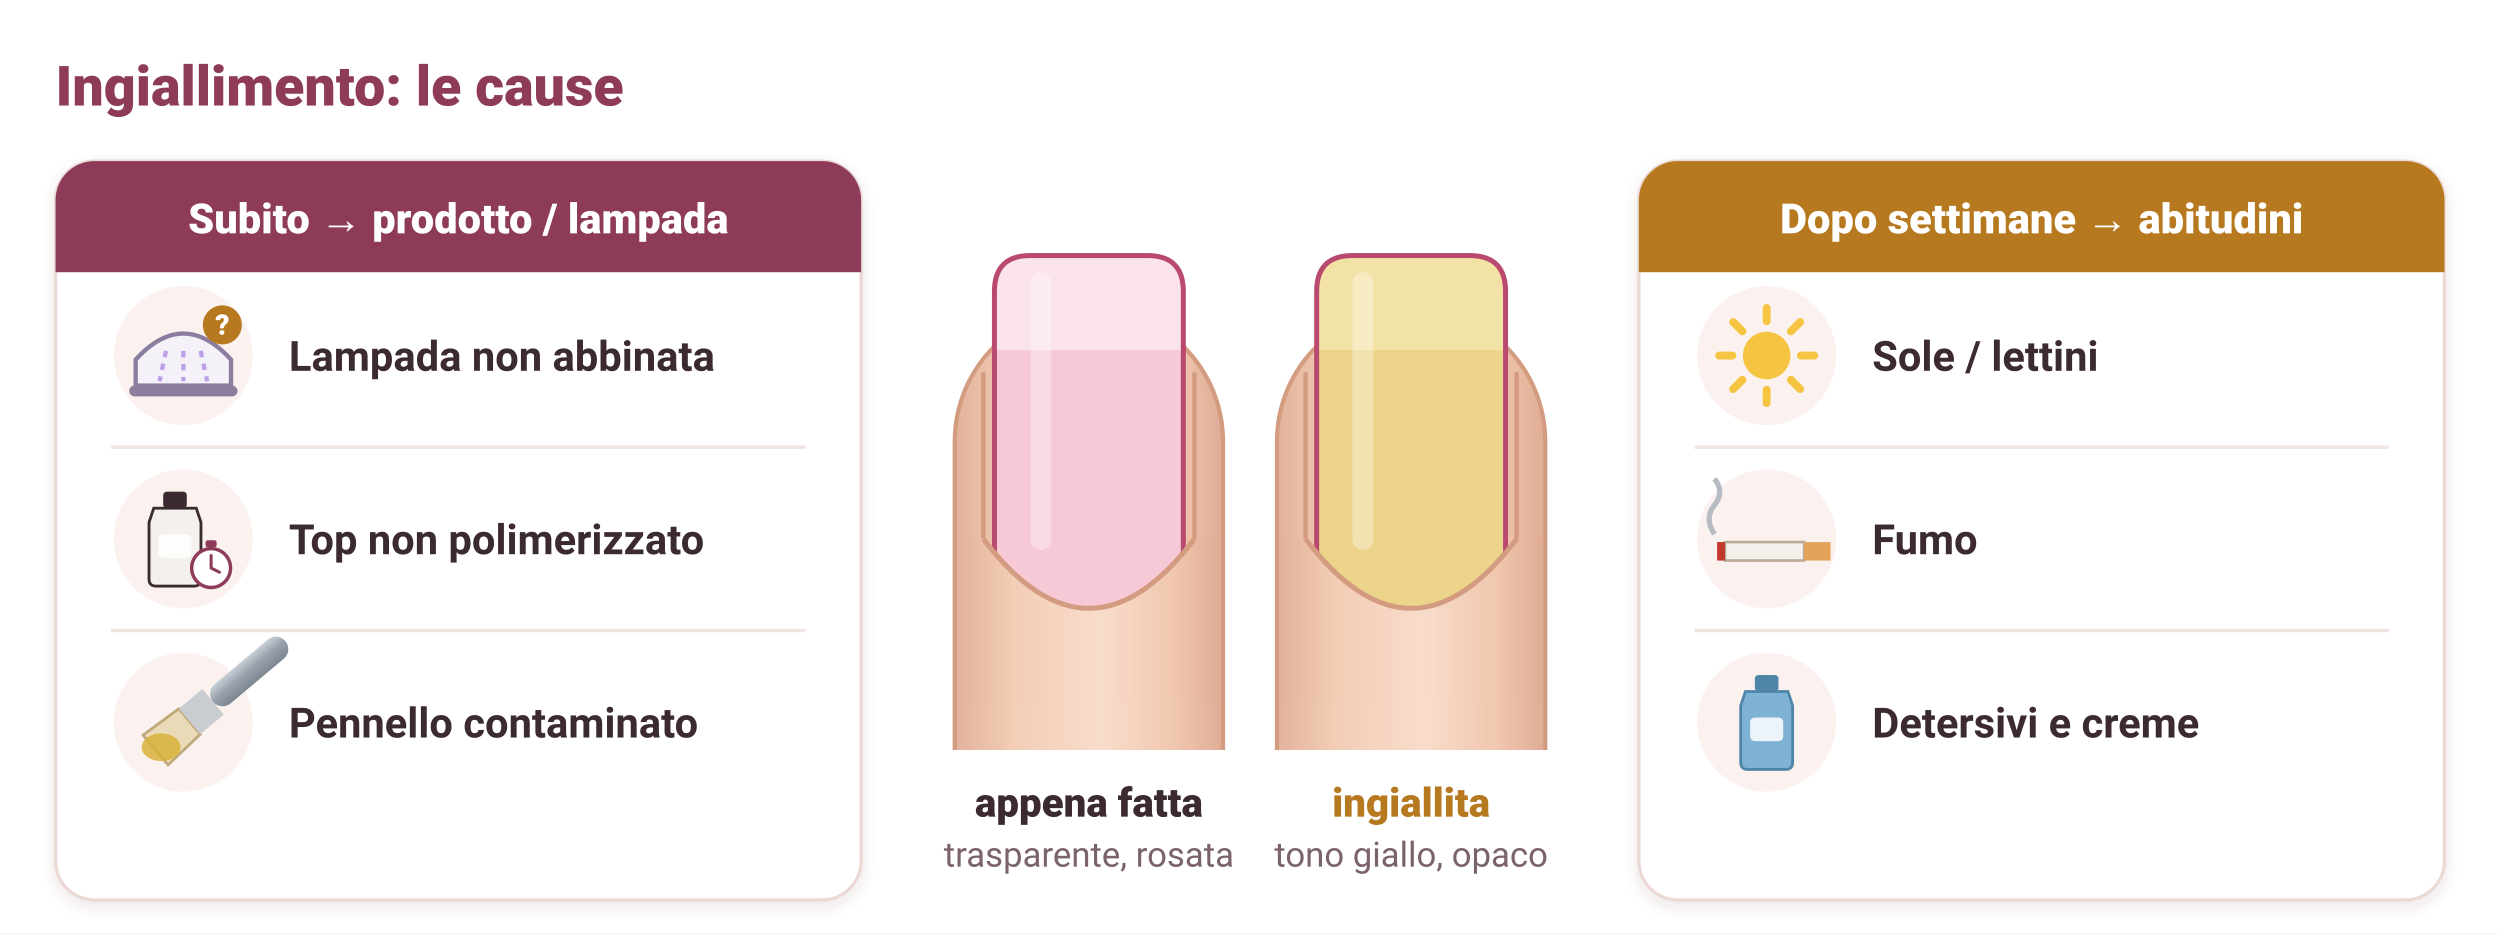
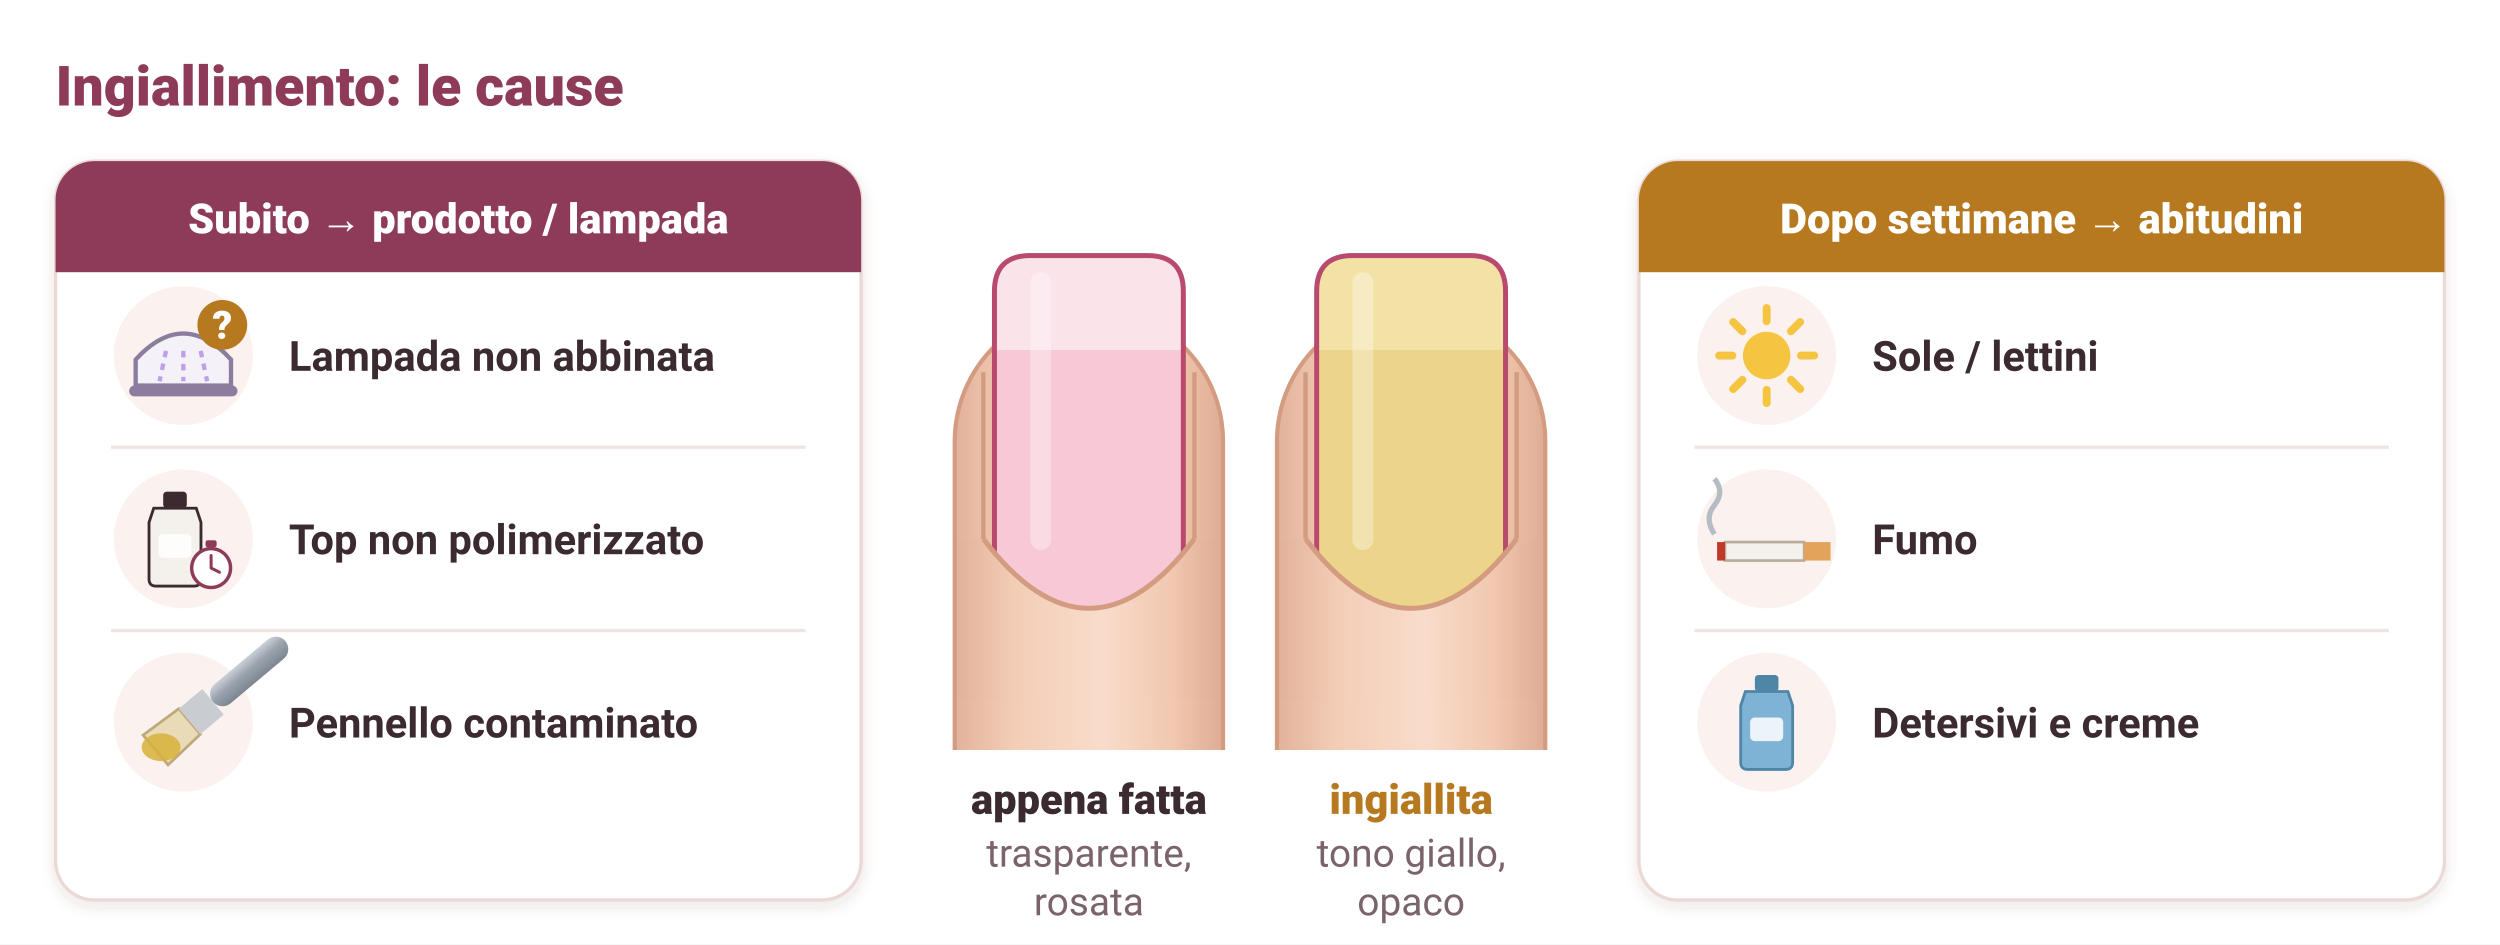
- <svg xmlns="http://www.w3.org/2000/svg" viewBox="0 0 900 336" width="900" height="336" font-family="system-ui, -apple-system, 'Segoe UI', Roboto, Arial, sans-serif" role="img">
+ <svg xmlns="http://www.w3.org/2000/svg" viewBox="0 0 900 340" width="900" height="340" font-family="system-ui, -apple-system, 'Segoe UI', Roboto, Arial, sans-serif" role="img">
  <rect width="100%" height="100%" fill="#ffffff" />
  <defs>
    <linearGradient id="nxSkin" x1="0" y1="0" x2="1" y2="0">
      <stop offset="0" stop-color="#e2b29b" />
      <stop offset=".22" stop-color="#f3cdb6" />
      <stop offset=".55" stop-color="#f8dccb" />
      <stop offset=".82" stop-color="#f1c7af" />
      <stop offset="1" stop-color="#dfac94" />
    </linearGradient>
    <linearGradient id="nxMetal" x1="0" y1="0" x2="0" y2="1">
      <stop offset="0" stop-color="#c9d0d7" />
      <stop offset=".45" stop-color="#9aa3ad" />
      <stop offset="1" stop-color="#7c8691" />
    </linearGradient>
  </defs>
  <defs>
    <marker id="ar" viewBox="0 0 10 10" refX="8" refY="5" markerWidth="7" markerHeight="7" orient="auto-start-reverse">
      <path d="M0,0 L10,5 L0,10 z" fill="#8e3b5a" />
    </marker>
    <marker id="arw" viewBox="0 0 10 10" refX="8" refY="5" markerWidth="7" markerHeight="7" orient="auto-start-reverse">
      <path d="M0,0 L10,5 L0,10 z" fill="#7a6369" />
    </marker>
    <marker id="ag" viewBox="0 0 10 10" refX="8" refY="5" markerWidth="7" markerHeight="7" orient="auto-start-reverse">
      <path d="M0,0 L10,5 L0,10 z" fill="#555555" />
    </marker>
    <marker id="are" viewBox="0 0 10 10" refX="8" refY="5" markerWidth="7" markerHeight="7" orient="auto-start-reverse">
      <path d="M0,0 L10,5 L0,10 z" fill="#c0392b" />
    </marker>
    <marker id="aro" viewBox="0 0 10 10" refX="8" refY="5" markerWidth="7" markerHeight="7" orient="auto-start-reverse">
      <path d="M0,0 L10,5 L0,10 z" fill="#2f8a5b" />
    </marker>
    <marker id="arwn" viewBox="0 0 10 10" refX="8" refY="5" markerWidth="7" markerHeight="7" orient="auto-start-reverse">
      <path d="M0,0 L10,5 L0,10 z" fill="#b7791f" />
    </marker>
    <marker id="arv" viewBox="0 0 10 10" refX="8" refY="5" markerWidth="7" markerHeight="7" orient="auto-start-reverse">
      <path d="M0,0 L10,5 L0,10 z" fill="#9a6be0" />
    </marker>
    <filter id="cSh" x="-10%" y="-10%" width="120%" height="130%">
      <feDropShadow dx="0" dy="2" stdDeviation="2.5" flood-color="#5a2a3a" flood-opacity=".12" />
    </filter>
  </defs>
  <text x="20.0" y="38.0" font-size="20" text-anchor="start" font-weight="800" fill="#8e3b5a">Ingiallimento: le cause</text>
  <rect x="20.0" y="58.0" width="290.0" height="266.0" rx="14" fill="#fff" stroke="#ead9d4" stroke-width="1.2" filter="url(#cSh)" />
  <clipPath id="cc120">
    <rect x="20.0" y="58.0" width="290.0" height="266.0" rx="14" />
  </clipPath>
  <rect x="20.0" y="58.0" width="290.0" height="40.0" fill="#8e3b5a" clip-path="url(#cc120)" />
  <text x="165.0" y="84.0" font-size="15" text-anchor="middle" font-weight="800" fill="#fff">Subito → prodotto / lampada</text>
  <circle cx="66" cy="128" r="25" fill="#fbf1ee" />
  <g transform="translate(66.0,131.0) scale(0.780)">
    <path d="M-22,10 L-22,-2 Q0,-26 22,-2 L22,10 Z" fill="#f4f1f8" stroke="#8a7d9e" stroke-width="2" />
    <rect x="-25" y="10" width="50" height="5" rx="2.5" fill="#8a7d9e" />
    <line x1="-8" y1="-6" x2="-11" y2="8" stroke="#9a6be0" stroke-width="2" opacity=".6" stroke-dasharray="3 3" />
    <line x1="0" y1="-6" x2="0" y2="8" stroke="#9a6be0" stroke-width="2" opacity=".6" stroke-dasharray="3 3" />
    <line x1="8" y1="-6" x2="11" y2="8" stroke="#9a6be0" stroke-width="2" opacity=".6" stroke-dasharray="3 3" />
-     <circle cx="18" cy="-18" r="9" fill="#b7791f" />
-     <text x="18.0" y="-13.5" font-size="13" text-anchor="middle" font-weight="900" fill="#fff">?</text>
+     <circle cx="18" cy="-18" r="11.5" fill="#b7791f" />
+     <text x="18.0" y="-11.6" font-size="18" text-anchor="middle" font-weight="900" fill="#fff">?</text>
  </g>
  <text x="104.0" y="133.5" font-size="15" text-anchor="start" font-weight="700" fill="#3b2a30">Lampada non abbinata</text>
  <line x1="40" y1="161" x2="290" y2="161" stroke="#f0e4e1" stroke-width="1.2" />
  <circle cx="66" cy="194" r="25" fill="#fbf1ee" />
  <g transform="translate(63.0,194.0) scale(0.850)">
    <rect x="-5" y="-20" width="10" height="7" rx="1.5" fill="#3b2a30" />
    <path d="M-9,-13 L9,-13 L11,-7 L11,17 Q11,20 8,20 L-8,20 Q-11,20 -11,17 L-11,-7 Z" fill="#f4f1ec" stroke="#3b2a30" stroke-width="1.2" />
    <rect x="-7" y="-2" width="14" height="10" rx="2" fill="#fff" opacity=".85" />
  </g>
  <g transform="translate(76.0,203.0) scale(0.500)">
    <circle cx="0" cy="3" r="14" fill="#fff" stroke="#8e3b5a" stroke-width="2.5" />
    <rect x="-4" y="-17" width="8" height="5" rx="1.5" fill="#8e3b5a" />
    <path d="M0,3 L0,-6 M0,3 L6,6" stroke="#8e3b5a" stroke-width="2.2" stroke-linecap="round" />
  </g>
  <text x="104.0" y="199.5" font-size="15" text-anchor="start" font-weight="700" fill="#3b2a30">Top non polimerizzato</text>
  <line x1="40" y1="227" x2="290" y2="227" stroke="#f0e4e1" stroke-width="1.2" />
  <circle cx="66" cy="260" r="25" fill="#fbf1ee" />
  <g transform="translate(70.0,260.0) scale(1.000)">
    <g transform="translate(-14.0,10.0) rotate(-40.0)">
      <path d="M0,-7 L16,-6 L16,6 L0,7 Z" fill="#eadbb8" stroke="#bfa979" />
      <rect x="16" y="-6" width="11" height="12" fill="#c9ccd1" />
      <rect x="27" y="-4.5" width="34" height="9" rx="4.5" fill="url(#nxMetal)" />
    </g>
    <ellipse cx="-12" cy="9" rx="7" ry="5" fill="#d8b23a" opacity=".85" />
  </g>
  <text x="104.0" y="265.5" font-size="15" text-anchor="start" font-weight="700" fill="#3b2a30">Pennello contaminato</text>
  <rect x="590.0" y="58.0" width="290.0" height="266.0" rx="14" fill="#fff" stroke="#ead9d4" stroke-width="1.2" filter="url(#cSh)" />
  <clipPath id="cc121">
    <rect x="590.0" y="58.0" width="290.0" height="266.0" rx="14" />
  </clipPath>
  <rect x="590.0" y="58.0" width="290.0" height="40.0" fill="#b7791f" clip-path="url(#cc121)" />
  <text x="735.0" y="84.0" font-size="15" text-anchor="middle" font-weight="800" fill="#fff">Dopo settimane → abitudini</text>
  <circle cx="636" cy="128" r="25" fill="#fbf1ee" />
  <g transform="translate(636.0,128.0) scale(0.950)">
    <circle cx="0" cy="0" r="9" fill="#f5c542" />
    <line x1="13.0" y1="0.0" x2="18.0" y2="0.0" stroke="#f5c542" stroke-width="3" stroke-linecap="round" />
    <line x1="9.2" y1="9.2" x2="12.7" y2="12.7" stroke="#f5c542" stroke-width="3" stroke-linecap="round" />
    <line x1="0.0" y1="13.0" x2="0.0" y2="18.0" stroke="#f5c542" stroke-width="3" stroke-linecap="round" />
    <line x1="-9.2" y1="9.2" x2="-12.7" y2="12.7" stroke="#f5c542" stroke-width="3" stroke-linecap="round" />
    <line x1="-13.0" y1="0.0" x2="-18.0" y2="0.0" stroke="#f5c542" stroke-width="3" stroke-linecap="round" />
    <line x1="-9.2" y1="-9.2" x2="-12.7" y2="-12.7" stroke="#f5c542" stroke-width="3" stroke-linecap="round" />
    <line x1="-0.0" y1="-13.0" x2="-0.0" y2="-18.0" stroke="#f5c542" stroke-width="3" stroke-linecap="round" />
    <line x1="9.2" y1="-9.2" x2="12.7" y2="-12.7" stroke="#f5c542" stroke-width="3" stroke-linecap="round" />
  </g>
  <text x="674.0" y="133.5" font-size="15" text-anchor="start" font-weight="700" fill="#3b2a30">Sole / lettini</text>
  <line x1="610" y1="161" x2="860" y2="161" stroke="#f0e4e1" stroke-width="1.2" />
  <circle cx="636" cy="194" r="25" fill="#fbf1ee" />
  <g transform="translate(640.0,198.0) scale(0.950)">
    <rect x="-20" y="-3" width="30" height="7" fill="#f4f1ec" stroke="#b9ab98" />
    <rect x="10" y="-3" width="10" height="7" fill="#e3a35a" />
    <rect x="-23" y="-3" width="3" height="7" fill="#c0392b" />
    <path d="M-24,-6 q-4,-6 0,-11 q4,-5 0,-10" stroke="#b5bcc4" stroke-width="2" fill="none" />
  </g>
  <text x="674.0" y="199.5" font-size="15" text-anchor="start" font-weight="700" fill="#3b2a30">Fumo</text>
  <line x1="610" y1="227" x2="860" y2="227" stroke="#f0e4e1" stroke-width="1.2" />
  <circle cx="636" cy="260" r="25" fill="#fbf1ee" />
  <g transform="translate(636.0,260.0) scale(0.850)">
    <rect x="-5" y="-20" width="10" height="7" rx="1.5" fill="#4f86a8" />
    <path d="M-9,-13 L9,-13 L11,-7 L11,17 Q11,20 8,20 L-8,20 Q-11,20 -11,17 L-11,-7 Z" fill="#7fb3d5" stroke="#4f86a8" stroke-width="1.2" />
    <rect x="-7" y="-2" width="14" height="10" rx="2" fill="#fff" opacity=".85" />
  </g>
  <text x="674.0" y="265.5" font-size="15" text-anchor="start" font-weight="700" fill="#3b2a30">Detersivi e creme</text>
  <clipPath id="yc123">
    <rect x="337" y="70" width="110" height="200" />
  </clipPath>
  <g clip-path="url(#yc123)">
    <path d="M343.7,278.0 L343.7,159.0 A48.3,48.3 0 0 1 440.3,159.0 L440.3,278.0 Z" fill="url(#nxSkin)" stroke="#d39c80" stroke-width="1.5" />
    <defs>
      <clipPath id="c122">
        <path d="M358.0,228.0 L426.0,228.0 L426.0,126.0 L426.0,104.9 Q426.0,92.0 413.1,92.0 L370.9,92.0 Q358.0,92.0 358.0,104.9 L358.0,126.0 Z" />
      </clipPath>
    </defs>
    <path d="M358.0,228.0 L426.0,228.0 L426.0,126.0 L426.0,104.9 Q426.0,92.0 413.1,92.0 L370.9,92.0 Q358.0,92.0 358.0,104.9 L358.0,126.0 Z" fill="#f7c9d6" />
    <path d="M352.0,126.0 Q392.0,126.0 432.0,126.0 L432.0,32.0 L352.0,32.0 Z" fill="#fbe3ea" clip-path="url(#c122)" />
    <rect x="370.9" y="98.0" width="7.5" height="100.0" rx="3.7" fill="#fff" opacity=".32" clip-path="url(#c122)" />
    <path d="M358.0,228.0 L426.0,228.0 L426.0,126.0 L426.0,104.9 Q426.0,92.0 413.1,92.0 L370.9,92.0 Q358.0,92.0 358.0,104.9 L358.0,126.0 Z" fill="none" stroke="#b9496f" stroke-width="1.8" />
    <path d="M344.7,194.0 L354.0,194.0 Q392.0,244.0 430.0,194.0 L439.3,194.0 L439.3,252.0 L344.7,252.0 Z" fill="url(#nxSkin)" />
    <path d="M354.0,194.0 Q392.0,244.0 430.0,194.0" fill="none" stroke="#d39c80" stroke-width="1.8" />
    <path d="M354.0,194.0 L354.0,134.0" stroke="#d39c80" stroke-width="1.6" />
    <path d="M430.0,194.0 L430.0,134.0" stroke="#d39c80" stroke-width="1.6" />
  </g>
-   <text x="392.0" y="294.0" font-size="14.5" text-anchor="middle" font-weight="800" fill="#3b2a30">appena fatta</text>
-   <text x="392.0" y="312.0" font-size="12.5" text-anchor="middle" font-weight="400" fill="#7a6369">trasparente, rosata</text>
+   <text x="392.0" y="293.0" font-size="15" text-anchor="middle" font-weight="800" fill="#3b2a30">appena fatta</text>
+   <text x="392.0" y="312.0" font-size="14" text-anchor="middle" font-weight="400" fill="#7a6369">trasparente,</text>
+   <text x="392.0" y="329.5" font-size="14" text-anchor="middle" font-weight="400" fill="#7a6369">rosata</text>
  <clipPath id="yc125">
    <rect x="453" y="70" width="110" height="200" />
  </clipPath>
  <g clip-path="url(#yc125)">
    <path d="M459.7,278.0 L459.7,159.0 A48.3,48.3 0 0 1 556.3,159.0 L556.3,278.0 Z" fill="url(#nxSkin)" stroke="#d39c80" stroke-width="1.5" />
    <defs>
      <clipPath id="c124">
        <path d="M474.0,228.0 L542.0,228.0 L542.0,126.0 L542.0,104.9 Q542.0,92.0 529.1,92.0 L486.9,92.0 Q474.0,92.0 474.0,104.9 L474.0,126.0 Z" />
      </clipPath>
    </defs>
    <path d="M474.0,228.0 L542.0,228.0 L542.0,126.0 L542.0,104.9 Q542.0,92.0 529.1,92.0 L486.9,92.0 Q474.0,92.0 474.0,104.9 L474.0,126.0 Z" fill="#ecd58a" />
    <path d="M468.0,126.0 Q508.0,126.0 548.0,126.0 L548.0,32.0 L468.0,32.0 Z" fill="#f2e2a6" clip-path="url(#c124)" />
    <rect x="486.9" y="98.0" width="7.5" height="100.0" rx="3.7" fill="#fff" opacity=".32" clip-path="url(#c124)" />
    <path d="M474.0,228.0 L542.0,228.0 L542.0,126.0 L542.0,104.9 Q542.0,92.0 529.1,92.0 L486.9,92.0 Q474.0,92.0 474.0,104.9 L474.0,126.0 Z" fill="none" stroke="#b9496f" stroke-width="1.8" />
    <path d="M460.7,194.0 L470.0,194.0 Q508.0,244.0 546.0,194.0 L555.3,194.0 L555.3,252.0 L460.7,252.0 Z" fill="url(#nxSkin)" />
    <path d="M470.0,194.0 Q508.0,244.0 546.0,194.0" fill="none" stroke="#d39c80" stroke-width="1.8" />
    <path d="M470.0,194.0 L470.0,134.0" stroke="#d39c80" stroke-width="1.6" />
    <path d="M546.0,194.0 L546.0,134.0" stroke="#d39c80" stroke-width="1.6" />
  </g>
-   <text x="508.0" y="294.0" font-size="14.5" text-anchor="middle" font-weight="800" fill="#b7791f">ingiallita</text>
-   <text x="508.0" y="312.0" font-size="12.5" text-anchor="middle" font-weight="400" fill="#7a6369">tono giallo, opaco</text>
+   <text x="508.0" y="293.0" font-size="15" text-anchor="middle" font-weight="800" fill="#b7791f">ingiallita</text>
+   <text x="508.0" y="312.0" font-size="14" text-anchor="middle" font-weight="400" fill="#7a6369">tono giallo,</text>
+   <text x="508.0" y="329.5" font-size="14" text-anchor="middle" font-weight="400" fill="#7a6369">opaco</text>
</svg>
